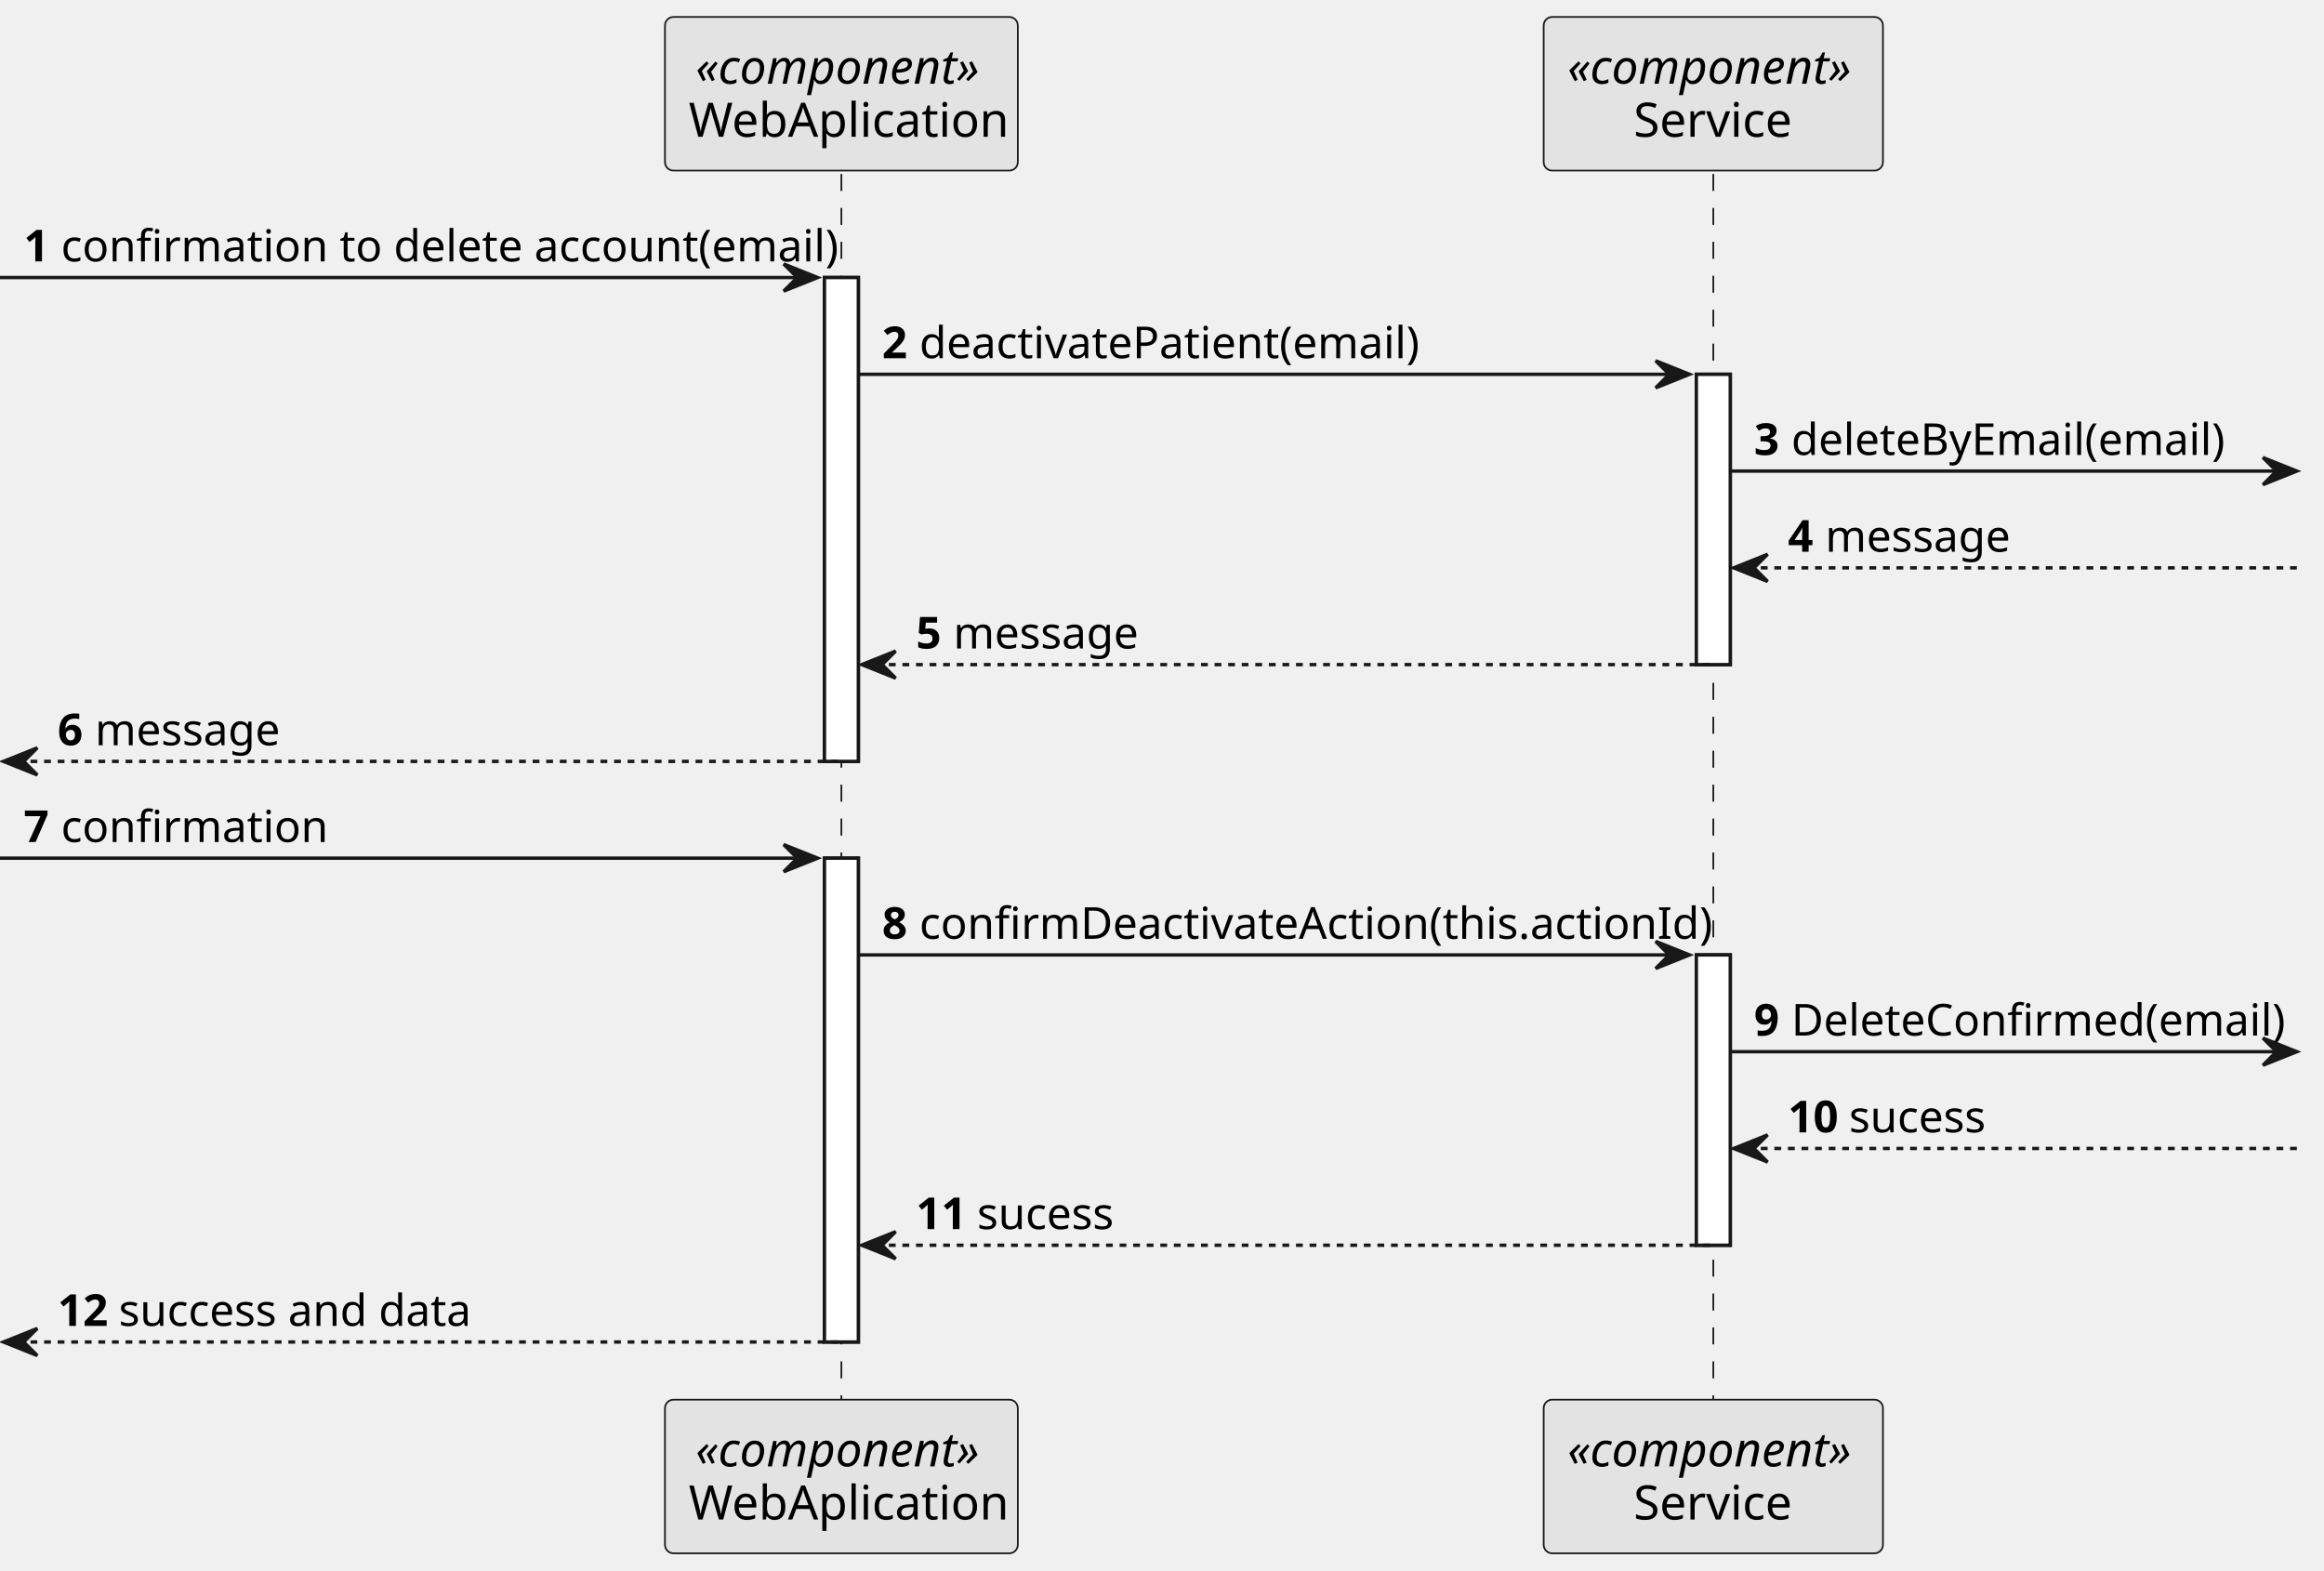
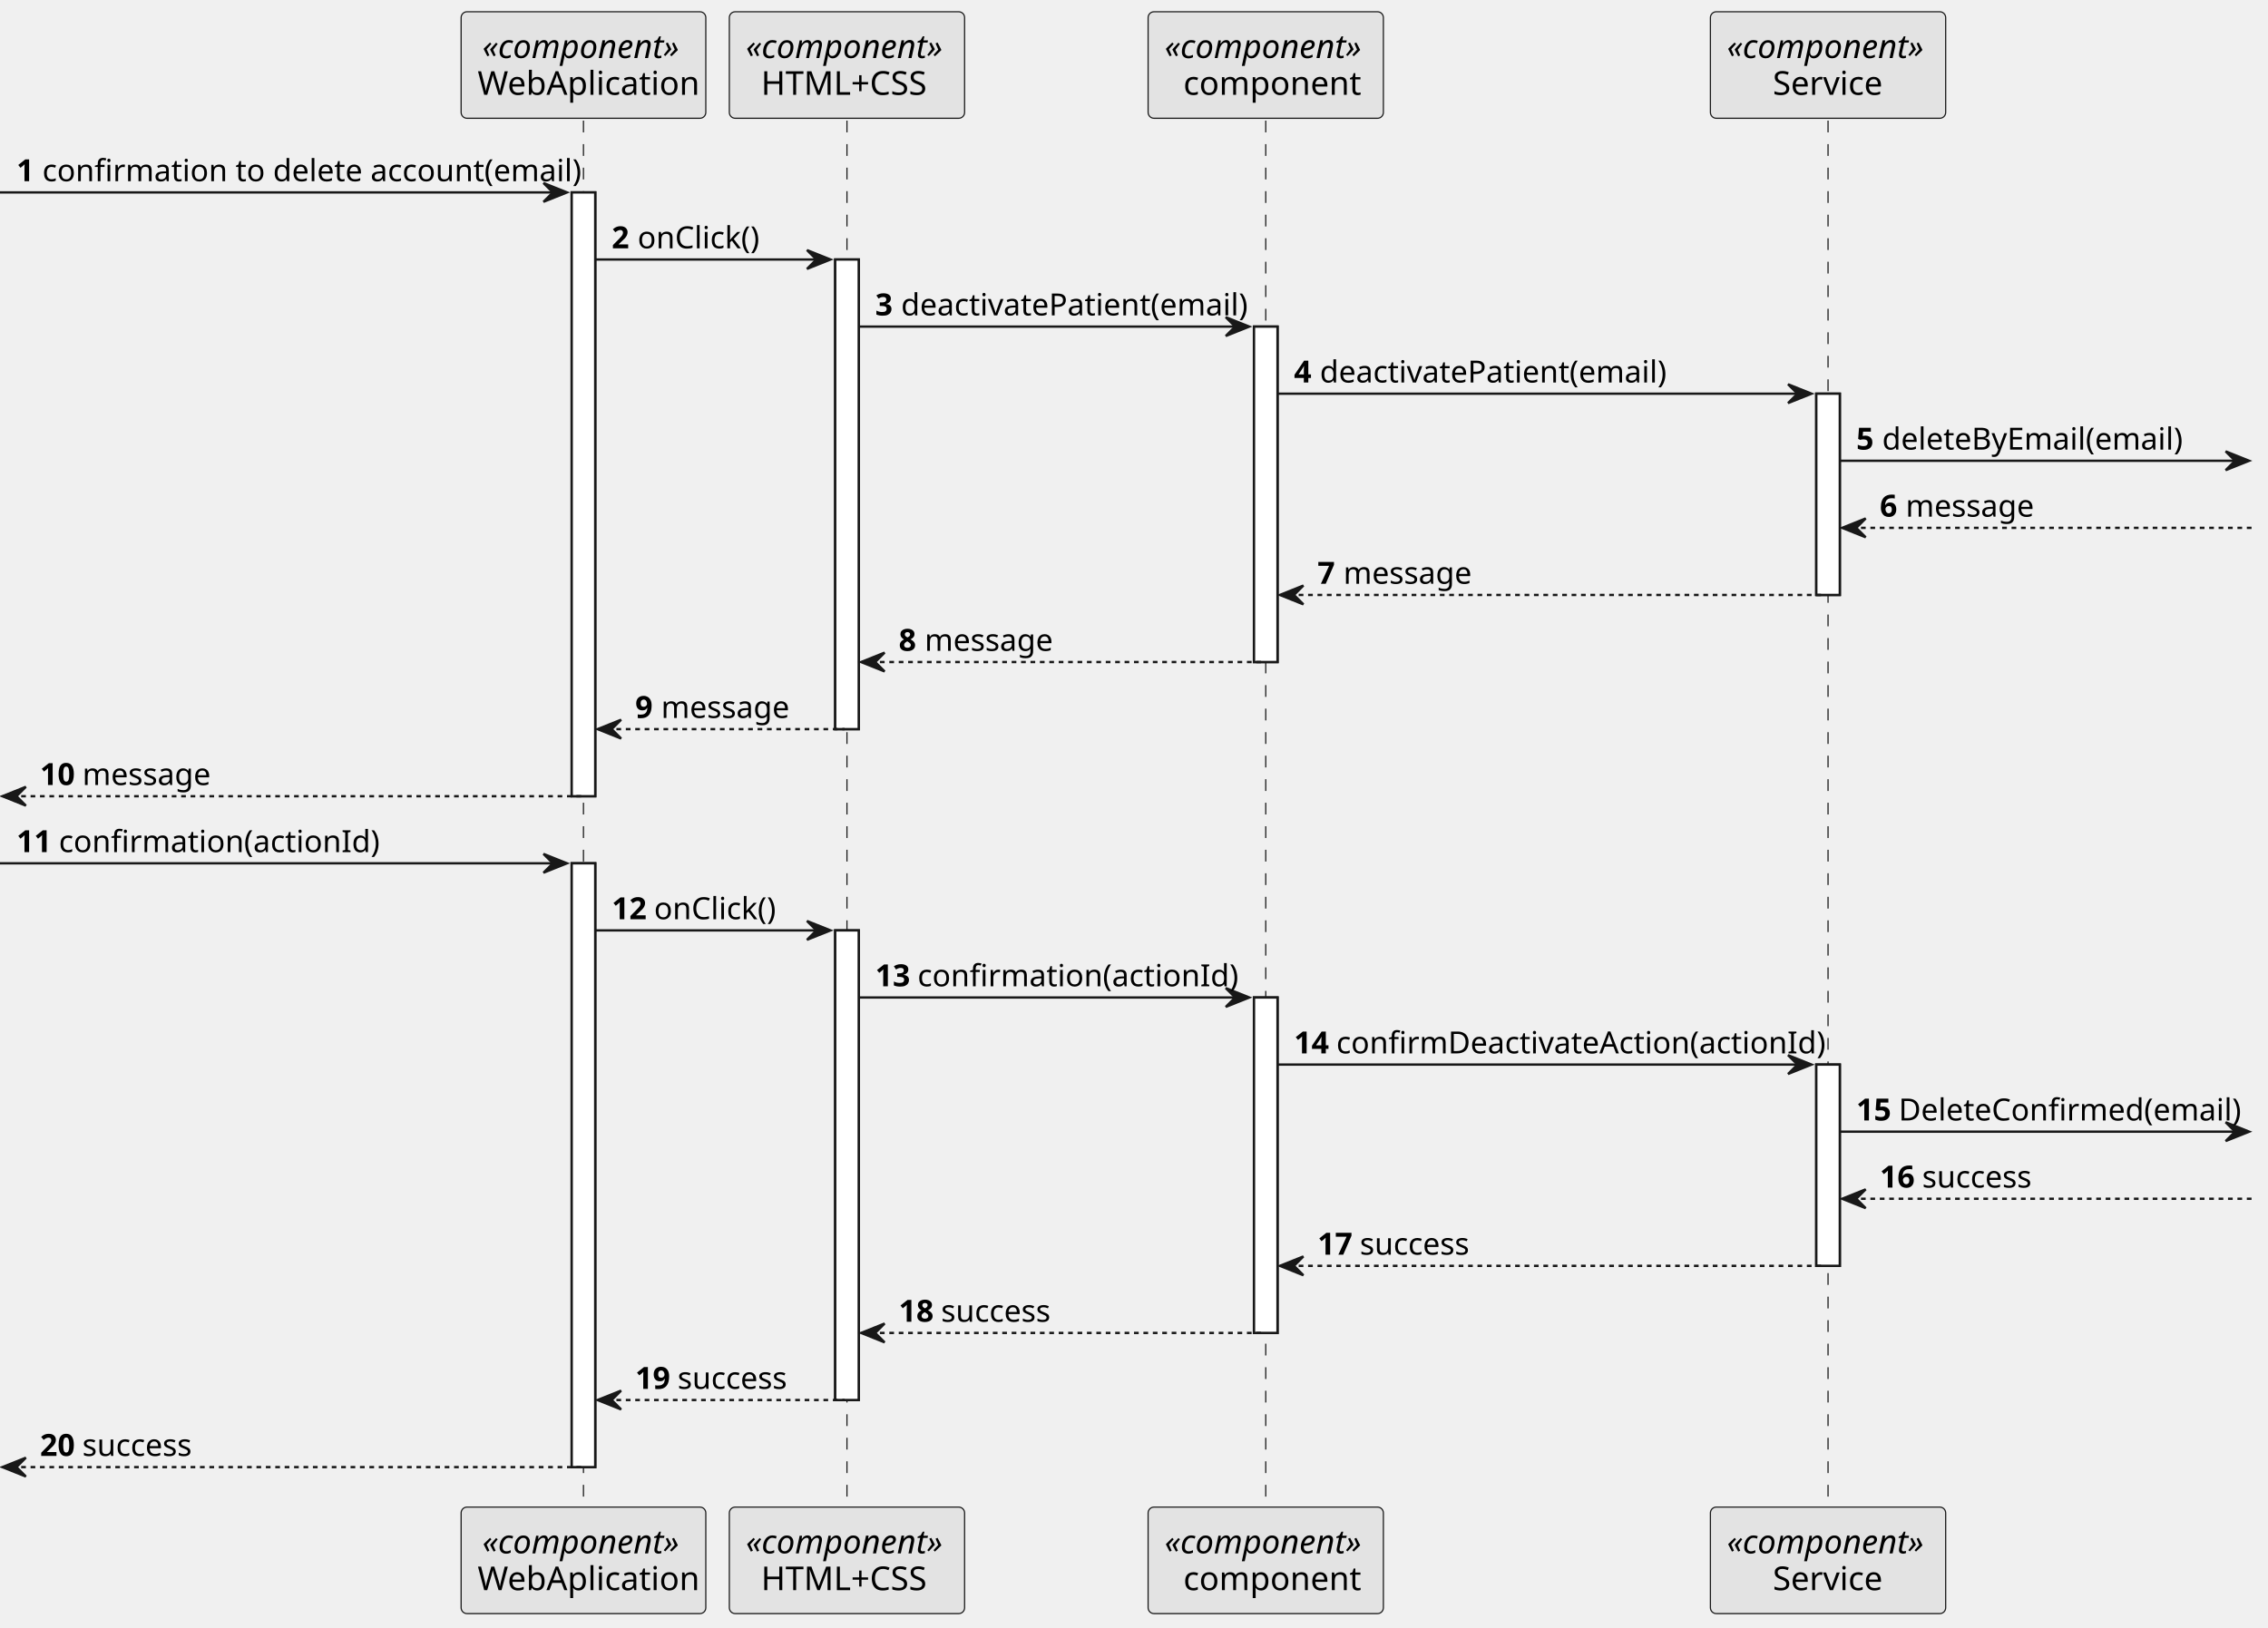
- <svg xmlns="http://www.w3.org/2000/svg" contentStyleType="text/css" height="463px" preserveAspectRatio="none" style="width:685px;height:463px;background:#FFFFFF;" version="1.1" viewBox="0 0 685 463" width="685px" zoomAndPan="magnify">
+ <svg xmlns="http://www.w3.org/2000/svg" contentStyleType="text/css" height="692px" preserveAspectRatio="none" style="width:964px;height:692px;background:#FFFFFF;" version="1.1" viewBox="0 0 964 692" width="964px" zoomAndPan="magnify">
  <defs />
  <g>
-     <rect fill="#FFFFFF" height="142.617" style="stroke:#181818;stroke-width:1.0;" width="10" x="243" y="81.805" />
-     <rect fill="#FFFFFF" height="142.617" style="stroke:#181818;stroke-width:1.0;" width="10" x="243" y="252.945" />
-     <rect fill="#FFFFFF" height="85.57" style="stroke:#181818;stroke-width:1.0;" width="10" x="500" y="110.328" />
-     <rect fill="#FFFFFF" height="85.57" style="stroke:#181818;stroke-width:1.0;" width="10" x="500" y="281.469" />
-     <line style="stroke:#181818;stroke-width:0.5;stroke-dasharray:5.0,5.0;" x1="248" x2="248" y1="51.281" y2="413.562" />
-     <line style="stroke:#181818;stroke-width:0.5;stroke-dasharray:5.0,5.0;" x1="505" x2="505" y1="51.281" y2="413.562" />
+     <rect fill="#FFFFFF" height="256.711" style="stroke:#181818;stroke-width:1.0;" width="10" x="243" y="81.805" />
+     <rect fill="#FFFFFF" height="256.711" style="stroke:#181818;stroke-width:1.0;" width="10" x="243" y="367.039" />
+     <rect fill="#FFFFFF" height="199.664" style="stroke:#181818;stroke-width:1.0;" width="10" x="355" y="110.328" />
+     <rect fill="#FFFFFF" height="199.664" style="stroke:#181818;stroke-width:1.0;" width="10" x="355" y="395.562" />
+     <rect fill="#FFFFFF" height="142.617" style="stroke:#181818;stroke-width:1.0;" width="10" x="533" y="138.852" />
+     <rect fill="#FFFFFF" height="142.617" style="stroke:#181818;stroke-width:1.0;" width="10" x="533" y="424.086" />
+     <rect fill="#FFFFFF" height="85.57" style="stroke:#181818;stroke-width:1.0;" width="10" x="772" y="167.375" />
+     <rect fill="#FFFFFF" height="85.57" style="stroke:#181818;stroke-width:1.0;" width="10" x="772" y="452.609" />
+     <line style="stroke:#181818;stroke-width:0.5;stroke-dasharray:5.0,5.0;" x1="248" x2="248" y1="51.281" y2="641.75" />
+     <line style="stroke:#181818;stroke-width:0.5;stroke-dasharray:5.0,5.0;" x1="360" x2="360" y1="51.281" y2="641.75" />
+     <line style="stroke:#181818;stroke-width:0.5;stroke-dasharray:5.0,5.0;" x1="538" x2="538" y1="51.281" y2="641.75" />
+     <line style="stroke:#181818;stroke-width:0.5;stroke-dasharray:5.0,5.0;" x1="777" x2="777" y1="51.281" y2="641.75" />
    <rect fill="#E3E3E3" height="45.281" rx="2.5" ry="2.5" style="stroke:#181818;stroke-width:0.5;" width="104" x="196" y="5" />
    <text fill="#000000" font-family="sans-serif" font-size="14" font-style="italic" lengthAdjust="spacing" textLength="86" x="205" y="24.674">«component»</text>
    <text fill="#000000" font-family="sans-serif" font-size="14" lengthAdjust="spacing" textLength="90" x="203" y="40.315">WebAplication</text>
-     <rect fill="#E3E3E3" height="45.281" rx="2.5" ry="2.5" style="stroke:#181818;stroke-width:0.5;" width="104" x="196" y="412.562" />
-     <text fill="#000000" font-family="sans-serif" font-size="14" font-style="italic" lengthAdjust="spacing" textLength="86" x="205" y="432.236">«component»</text>
-     <text fill="#000000" font-family="sans-serif" font-size="14" lengthAdjust="spacing" textLength="90" x="203" y="447.877">WebAplication</text>
-     <rect fill="#E3E3E3" height="45.281" rx="2.5" ry="2.5" style="stroke:#181818;stroke-width:0.5;" width="100" x="455" y="5" />
-     <text fill="#000000" font-family="sans-serif" font-size="14" font-style="italic" lengthAdjust="spacing" textLength="86" x="462" y="24.674">«component»</text>
-     <text fill="#000000" font-family="sans-serif" font-size="14" lengthAdjust="spacing" textLength="47" x="481.5" y="40.315">Service</text>
-     <rect fill="#E3E3E3" height="45.281" rx="2.5" ry="2.5" style="stroke:#181818;stroke-width:0.5;" width="100" x="455" y="412.562" />
-     <text fill="#000000" font-family="sans-serif" font-size="14" font-style="italic" lengthAdjust="spacing" textLength="86" x="462" y="432.236">«component»</text>
-     <text fill="#000000" font-family="sans-serif" font-size="14" lengthAdjust="spacing" textLength="47" x="481.5" y="447.877">Service</text>
-     <rect fill="#FFFFFF" height="142.617" style="stroke:#181818;stroke-width:1.0;" width="10" x="243" y="81.805" />
-     <rect fill="#FFFFFF" height="142.617" style="stroke:#181818;stroke-width:1.0;" width="10" x="243" y="252.945" />
-     <rect fill="#FFFFFF" height="85.57" style="stroke:#181818;stroke-width:1.0;" width="10" x="500" y="110.328" />
-     <rect fill="#FFFFFF" height="85.57" style="stroke:#181818;stroke-width:1.0;" width="10" x="500" y="281.469" />
+     <rect fill="#E3E3E3" height="45.281" rx="2.5" ry="2.5" style="stroke:#181818;stroke-width:0.5;" width="104" x="196" y="640.75" />
+     <text fill="#000000" font-family="sans-serif" font-size="14" font-style="italic" lengthAdjust="spacing" textLength="86" x="205" y="660.424">«component»</text>
+     <text fill="#000000" font-family="sans-serif" font-size="14" lengthAdjust="spacing" textLength="90" x="203" y="676.064">WebAplication</text>
+     <rect fill="#E3E3E3" height="45.281" rx="2.5" ry="2.5" style="stroke:#181818;stroke-width:0.5;" width="100" x="310" y="5" />
+     <text fill="#000000" font-family="sans-serif" font-size="14" font-style="italic" lengthAdjust="spacing" textLength="86" x="317" y="24.674">«component»</text>
+     <text fill="#000000" font-family="sans-serif" font-size="14" lengthAdjust="spacing" textLength="73" x="323.5" y="40.315">HTML+CSS</text>
+     <rect fill="#E3E3E3" height="45.281" rx="2.5" ry="2.5" style="stroke:#181818;stroke-width:0.5;" width="100" x="310" y="640.75" />
+     <text fill="#000000" font-family="sans-serif" font-size="14" font-style="italic" lengthAdjust="spacing" textLength="86" x="317" y="660.424">«component»</text>
+     <text fill="#000000" font-family="sans-serif" font-size="14" lengthAdjust="spacing" textLength="73" x="323.5" y="676.064">HTML+CSS</text>
+     <rect fill="#E3E3E3" height="45.281" rx="2.5" ry="2.5" style="stroke:#181818;stroke-width:0.5;" width="100" x="488" y="5" />
+     <text fill="#000000" font-family="sans-serif" font-size="14" font-style="italic" lengthAdjust="spacing" textLength="86" x="495" y="24.674">«component»</text>
+     <text fill="#000000" font-family="sans-serif" font-size="14" lengthAdjust="spacing" textLength="70" x="503" y="40.315">component</text>
+     <rect fill="#E3E3E3" height="45.281" rx="2.5" ry="2.5" style="stroke:#181818;stroke-width:0.5;" width="100" x="488" y="640.75" />
+     <text fill="#000000" font-family="sans-serif" font-size="14" font-style="italic" lengthAdjust="spacing" textLength="86" x="495" y="660.424">«component»</text>
+     <text fill="#000000" font-family="sans-serif" font-size="14" lengthAdjust="spacing" textLength="70" x="503" y="676.064">component</text>
+     <rect fill="#E3E3E3" height="45.281" rx="2.5" ry="2.5" style="stroke:#181818;stroke-width:0.5;" width="100" x="727" y="5" />
+     <text fill="#000000" font-family="sans-serif" font-size="14" font-style="italic" lengthAdjust="spacing" textLength="86" x="734" y="24.674">«component»</text>
+     <text fill="#000000" font-family="sans-serif" font-size="14" lengthAdjust="spacing" textLength="47" x="753.5" y="40.315">Service</text>
+     <rect fill="#E3E3E3" height="45.281" rx="2.5" ry="2.5" style="stroke:#181818;stroke-width:0.5;" width="100" x="727" y="640.75" />
+     <text fill="#000000" font-family="sans-serif" font-size="14" font-style="italic" lengthAdjust="spacing" textLength="86" x="734" y="660.424">«component»</text>
+     <text fill="#000000" font-family="sans-serif" font-size="14" lengthAdjust="spacing" textLength="47" x="753.5" y="676.064">Service</text>
+     <rect fill="#FFFFFF" height="256.711" style="stroke:#181818;stroke-width:1.0;" width="10" x="243" y="81.805" />
+     <rect fill="#FFFFFF" height="256.711" style="stroke:#181818;stroke-width:1.0;" width="10" x="243" y="367.039" />
+     <rect fill="#FFFFFF" height="199.664" style="stroke:#181818;stroke-width:1.0;" width="10" x="355" y="110.328" />
+     <rect fill="#FFFFFF" height="199.664" style="stroke:#181818;stroke-width:1.0;" width="10" x="355" y="395.562" />
+     <rect fill="#FFFFFF" height="142.617" style="stroke:#181818;stroke-width:1.0;" width="10" x="533" y="138.852" />
+     <rect fill="#FFFFFF" height="142.617" style="stroke:#181818;stroke-width:1.0;" width="10" x="533" y="424.086" />
+     <rect fill="#FFFFFF" height="85.57" style="stroke:#181818;stroke-width:1.0;" width="10" x="772" y="167.375" />
+     <rect fill="#FFFFFF" height="85.57" style="stroke:#181818;stroke-width:1.0;" width="10" x="772" y="452.609" />
    <polygon fill="#181818" points="231,77.805,241,81.805,231,85.805,235,81.805" style="stroke:#181818;stroke-width:1.0;" />
    <line style="stroke:#181818;stroke-width:1.0;" x1="0" x2="237" y1="81.805" y2="81.805" />
    <text fill="#000000" font-family="sans-serif" font-size="13" font-weight="bold" lengthAdjust="spacing" textLength="7" x="7" y="77.05">1</text>
    <text fill="#000000" font-family="sans-serif" font-size="13" lengthAdjust="spacing" textLength="213" x="18" y="77.05">confirmation to delete account(email)</text>
-     <polygon fill="#181818" points="488,106.328,498,110.328,488,114.328,492,110.328" style="stroke:#181818;stroke-width:1.0;" />
-     <line style="stroke:#181818;stroke-width:1.0;" x1="253" x2="494" y1="110.328" y2="110.328" />
+     <polygon fill="#181818" points="343,106.328,353,110.328,343,114.328,347,110.328" style="stroke:#181818;stroke-width:1.0;" />
+     <line style="stroke:#181818;stroke-width:1.0;" x1="253" x2="349" y1="110.328" y2="110.328" />
    <text fill="#000000" font-family="sans-serif" font-size="13" font-weight="bold" lengthAdjust="spacing" textLength="7" x="260" y="105.573">2</text>
-     <text fill="#000000" font-family="sans-serif" font-size="13" lengthAdjust="spacing" textLength="138" x="271" y="105.573">deactivatePatient(email)</text>
-     <polygon fill="#181818" points="667,134.852,677,138.852,667,142.852,671,138.852" style="stroke:#181818;stroke-width:1.0;" />
-     <line style="stroke:#181818;stroke-width:1.0;" x1="510" x2="673" y1="138.852" y2="138.852" />
-     <text fill="#000000" font-family="sans-serif" font-size="13" font-weight="bold" lengthAdjust="spacing" textLength="7" x="517" y="134.097">3</text>
-     <text fill="#000000" font-family="sans-serif" font-size="13" lengthAdjust="spacing" textLength="123" x="528" y="134.097">deleteByEmail(email)</text>
-     <polygon fill="#181818" points="521,163.375,511,167.375,521,171.375,517,167.375" style="stroke:#181818;stroke-width:1.0;" />
-     <line style="stroke:#181818;stroke-width:1.0;stroke-dasharray:2.0,2.0;" x1="515" x2="678" y1="167.375" y2="167.375" />
-     <text fill="#000000" font-family="sans-serif" font-size="13" font-weight="bold" lengthAdjust="spacing" textLength="7" x="527" y="162.62">4</text>
-     <text fill="#000000" font-family="sans-serif" font-size="13" lengthAdjust="spacing" textLength="53" x="538" y="162.62">message</text>
-     <polygon fill="#181818" points="264,191.898,254,195.898,264,199.898,260,195.898" style="stroke:#181818;stroke-width:1.0;" />
-     <line style="stroke:#181818;stroke-width:1.0;stroke-dasharray:2.0,2.0;" x1="258" x2="504" y1="195.898" y2="195.898" />
-     <text fill="#000000" font-family="sans-serif" font-size="13" font-weight="bold" lengthAdjust="spacing" textLength="7" x="270" y="191.144">5</text>
-     <text fill="#000000" font-family="sans-serif" font-size="13" lengthAdjust="spacing" textLength="53" x="281" y="191.144">message</text>
-     <polygon fill="#181818" points="11,220.422,1,224.422,11,228.422,7,224.422" style="stroke:#181818;stroke-width:1.0;" />
-     <line style="stroke:#181818;stroke-width:1.0;stroke-dasharray:2.0,2.0;" x1="5" x2="247" y1="224.422" y2="224.422" />
-     <text fill="#000000" font-family="sans-serif" font-size="13" font-weight="bold" lengthAdjust="spacing" textLength="7" x="17" y="219.667">6</text>
-     <text fill="#000000" font-family="sans-serif" font-size="13" lengthAdjust="spacing" textLength="53" x="28" y="219.667">message</text>
-     <polygon fill="#181818" points="231,248.945,241,252.945,231,256.945,235,252.945" style="stroke:#181818;stroke-width:1.0;" />
-     <line style="stroke:#181818;stroke-width:1.0;" x1="0" x2="237" y1="252.945" y2="252.945" />
-     <text fill="#000000" font-family="sans-serif" font-size="13" font-weight="bold" lengthAdjust="spacing" textLength="7" x="7" y="248.19">7</text>
-     <text fill="#000000" font-family="sans-serif" font-size="13" lengthAdjust="spacing" textLength="70" x="18" y="248.19">confirmation</text>
-     <polygon fill="#181818" points="488,277.469,498,281.469,488,285.469,492,281.469" style="stroke:#181818;stroke-width:1.0;" />
-     <line style="stroke:#181818;stroke-width:1.0;" x1="253" x2="494" y1="281.469" y2="281.469" />
-     <text fill="#000000" font-family="sans-serif" font-size="13" font-weight="bold" lengthAdjust="spacing" textLength="7" x="260" y="276.714">8</text>
-     <text fill="#000000" font-family="sans-serif" font-size="13" lengthAdjust="spacing" textLength="217" x="271" y="276.714">confirmDeactivateAction(this.actionId)</text>
-     <polygon fill="#181818" points="667,305.992,677,309.992,667,313.992,671,309.992" style="stroke:#181818;stroke-width:1.0;" />
-     <line style="stroke:#181818;stroke-width:1.0;" x1="510" x2="673" y1="309.992" y2="309.992" />
-     <text fill="#000000" font-family="sans-serif" font-size="13" font-weight="bold" lengthAdjust="spacing" textLength="7" x="517" y="305.237">9</text>
-     <text fill="#000000" font-family="sans-serif" font-size="13" lengthAdjust="spacing" textLength="134" x="528" y="305.237">DeleteConfirmed(email)</text>
-     <polygon fill="#181818" points="521,334.516,511,338.516,521,342.516,517,338.516" style="stroke:#181818;stroke-width:1.0;" />
-     <line style="stroke:#181818;stroke-width:1.0;stroke-dasharray:2.0,2.0;" x1="515" x2="678" y1="338.516" y2="338.516" />
-     <text fill="#000000" font-family="sans-serif" font-size="13" font-weight="bold" lengthAdjust="spacing" textLength="14" x="527" y="333.761">10</text>
-     <text fill="#000000" font-family="sans-serif" font-size="13" lengthAdjust="spacing" textLength="42" x="545" y="333.761">sucess</text>
-     <polygon fill="#181818" points="264,363.039,254,367.039,264,371.039,260,367.039" style="stroke:#181818;stroke-width:1.0;" />
-     <line style="stroke:#181818;stroke-width:1.0;stroke-dasharray:2.0,2.0;" x1="258" x2="504" y1="367.039" y2="367.039" />
-     <text fill="#000000" font-family="sans-serif" font-size="13" font-weight="bold" lengthAdjust="spacing" textLength="14" x="270" y="362.284">11</text>
-     <text fill="#000000" font-family="sans-serif" font-size="13" lengthAdjust="spacing" textLength="42" x="288" y="362.284">sucess</text>
-     <polygon fill="#181818" points="11,391.562,1,395.562,11,399.562,7,395.562" style="stroke:#181818;stroke-width:1.0;" />
-     <line style="stroke:#181818;stroke-width:1.0;stroke-dasharray:2.0,2.0;" x1="5" x2="247" y1="395.562" y2="395.562" />
-     <text fill="#000000" font-family="sans-serif" font-size="13" font-weight="bold" lengthAdjust="spacing" textLength="14" x="17" y="390.808">12</text>
-     <text fill="#000000" font-family="sans-serif" font-size="13" lengthAdjust="spacing" textLength="103" x="35" y="390.808">success and data</text>
+     <text fill="#000000" font-family="sans-serif" font-size="13" lengthAdjust="spacing" textLength="51" x="271" y="105.573">onClick()</text>
+     <polygon fill="#181818" points="521,134.852,531,138.852,521,142.852,525,138.852" style="stroke:#181818;stroke-width:1.0;" />
+     <line style="stroke:#181818;stroke-width:1.0;" x1="365" x2="527" y1="138.852" y2="138.852" />
+     <text fill="#000000" font-family="sans-serif" font-size="13" font-weight="bold" lengthAdjust="spacing" textLength="7" x="372" y="134.097">3</text>
+     <text fill="#000000" font-family="sans-serif" font-size="13" lengthAdjust="spacing" textLength="138" x="383" y="134.097">deactivatePatient(email)</text>
+     <polygon fill="#181818" points="760,163.375,770,167.375,760,171.375,764,167.375" style="stroke:#181818;stroke-width:1.0;" />
+     <line style="stroke:#181818;stroke-width:1.0;" x1="543" x2="766" y1="167.375" y2="167.375" />
+     <text fill="#000000" font-family="sans-serif" font-size="13" font-weight="bold" lengthAdjust="spacing" textLength="7" x="550" y="162.62">4</text>
+     <text fill="#000000" font-family="sans-serif" font-size="13" lengthAdjust="spacing" textLength="138" x="561" y="162.62">deactivatePatient(email)</text>
+     <polygon fill="#181818" points="946,191.898,956,195.898,946,199.898,950,195.898" style="stroke:#181818;stroke-width:1.0;" />
+     <line style="stroke:#181818;stroke-width:1.0;" x1="782" x2="952" y1="195.898" y2="195.898" />
+     <text fill="#000000" font-family="sans-serif" font-size="13" font-weight="bold" lengthAdjust="spacing" textLength="7" x="789" y="191.144">5</text>
+     <text fill="#000000" font-family="sans-serif" font-size="13" lengthAdjust="spacing" textLength="123" x="800" y="191.144">deleteByEmail(email)</text>
+     <polygon fill="#181818" points="793,220.422,783,224.422,793,228.422,789,224.422" style="stroke:#181818;stroke-width:1.0;" />
+     <line style="stroke:#181818;stroke-width:1.0;stroke-dasharray:2.0,2.0;" x1="787" x2="957" y1="224.422" y2="224.422" />
+     <text fill="#000000" font-family="sans-serif" font-size="13" font-weight="bold" lengthAdjust="spacing" textLength="7" x="799" y="219.667">6</text>
+     <text fill="#000000" font-family="sans-serif" font-size="13" lengthAdjust="spacing" textLength="53" x="810" y="219.667">message</text>
+     <polygon fill="#181818" points="554,248.945,544,252.945,554,256.945,550,252.945" style="stroke:#181818;stroke-width:1.0;" />
+     <line style="stroke:#181818;stroke-width:1.0;stroke-dasharray:2.0,2.0;" x1="548" x2="776" y1="252.945" y2="252.945" />
+     <text fill="#000000" font-family="sans-serif" font-size="13" font-weight="bold" lengthAdjust="spacing" textLength="7" x="560" y="248.19">7</text>
+     <text fill="#000000" font-family="sans-serif" font-size="13" lengthAdjust="spacing" textLength="53" x="571" y="248.19">message</text>
+     <polygon fill="#181818" points="376,277.469,366,281.469,376,285.469,372,281.469" style="stroke:#181818;stroke-width:1.0;" />
+     <line style="stroke:#181818;stroke-width:1.0;stroke-dasharray:2.0,2.0;" x1="370" x2="537" y1="281.469" y2="281.469" />
+     <text fill="#000000" font-family="sans-serif" font-size="13" font-weight="bold" lengthAdjust="spacing" textLength="7" x="382" y="276.714">8</text>
+     <text fill="#000000" font-family="sans-serif" font-size="13" lengthAdjust="spacing" textLength="53" x="393" y="276.714">message</text>
+     <polygon fill="#181818" points="264,305.992,254,309.992,264,313.992,260,309.992" style="stroke:#181818;stroke-width:1.0;" />
+     <line style="stroke:#181818;stroke-width:1.0;stroke-dasharray:2.0,2.0;" x1="258" x2="359" y1="309.992" y2="309.992" />
+     <text fill="#000000" font-family="sans-serif" font-size="13" font-weight="bold" lengthAdjust="spacing" textLength="7" x="270" y="305.237">9</text>
+     <text fill="#000000" font-family="sans-serif" font-size="13" lengthAdjust="spacing" textLength="53" x="281" y="305.237">message</text>
+     <polygon fill="#181818" points="11,334.516,1,338.516,11,342.516,7,338.516" style="stroke:#181818;stroke-width:1.0;" />
+     <line style="stroke:#181818;stroke-width:1.0;stroke-dasharray:2.0,2.0;" x1="5" x2="247" y1="338.516" y2="338.516" />
+     <text fill="#000000" font-family="sans-serif" font-size="13" font-weight="bold" lengthAdjust="spacing" textLength="14" x="17" y="333.761">10</text>
+     <text fill="#000000" font-family="sans-serif" font-size="13" lengthAdjust="spacing" textLength="53" x="35" y="333.761">message</text>
+     <polygon fill="#181818" points="231,363.039,241,367.039,231,371.039,235,367.039" style="stroke:#181818;stroke-width:1.0;" />
+     <line style="stroke:#181818;stroke-width:1.0;" x1="0" x2="237" y1="367.039" y2="367.039" />
+     <text fill="#000000" font-family="sans-serif" font-size="13" font-weight="bold" lengthAdjust="spacing" textLength="14" x="7" y="362.284">11</text>
+     <text fill="#000000" font-family="sans-serif" font-size="13" lengthAdjust="spacing" textLength="123" x="25" y="362.284">confirmation(actionId)</text>
+     <polygon fill="#181818" points="343,391.562,353,395.562,343,399.562,347,395.562" style="stroke:#181818;stroke-width:1.0;" />
+     <line style="stroke:#181818;stroke-width:1.0;" x1="253" x2="349" y1="395.562" y2="395.562" />
+     <text fill="#000000" font-family="sans-serif" font-size="13" font-weight="bold" lengthAdjust="spacing" textLength="14" x="260" y="390.808">12</text>
+     <text fill="#000000" font-family="sans-serif" font-size="13" lengthAdjust="spacing" textLength="51" x="278" y="390.808">onClick()</text>
+     <polygon fill="#181818" points="521,420.086,531,424.086,521,428.086,525,424.086" style="stroke:#181818;stroke-width:1.0;" />
+     <line style="stroke:#181818;stroke-width:1.0;" x1="365" x2="527" y1="424.086" y2="424.086" />
+     <text fill="#000000" font-family="sans-serif" font-size="13" font-weight="bold" lengthAdjust="spacing" textLength="14" x="372" y="419.331">13</text>
+     <text fill="#000000" font-family="sans-serif" font-size="13" lengthAdjust="spacing" textLength="123" x="390" y="419.331">confirmation(actionId)</text>
+     <polygon fill="#181818" points="760,448.609,770,452.609,760,456.609,764,452.609" style="stroke:#181818;stroke-width:1.0;" />
+     <line style="stroke:#181818;stroke-width:1.0;" x1="543" x2="766" y1="452.609" y2="452.609" />
+     <text fill="#000000" font-family="sans-serif" font-size="13" font-weight="bold" lengthAdjust="spacing" textLength="14" x="550" y="447.854">14</text>
+     <text fill="#000000" font-family="sans-serif" font-size="13" lengthAdjust="spacing" textLength="192" x="568" y="447.854">confirmDeactivateAction(actionId)</text>
+     <polygon fill="#181818" points="946,477.133,956,481.133,946,485.133,950,481.133" style="stroke:#181818;stroke-width:1.0;" />
+     <line style="stroke:#181818;stroke-width:1.0;" x1="782" x2="952" y1="481.133" y2="481.133" />
+     <text fill="#000000" font-family="sans-serif" font-size="13" font-weight="bold" lengthAdjust="spacing" textLength="14" x="789" y="476.378">15</text>
+     <text fill="#000000" font-family="sans-serif" font-size="13" lengthAdjust="spacing" textLength="134" x="807" y="476.378">DeleteConfirmed(email)</text>
+     <polygon fill="#181818" points="793,505.656,783,509.656,793,513.656,789,509.656" style="stroke:#181818;stroke-width:1.0;" />
+     <line style="stroke:#181818;stroke-width:1.0;stroke-dasharray:2.0,2.0;" x1="787" x2="957" y1="509.656" y2="509.656" />
+     <text fill="#000000" font-family="sans-serif" font-size="13" font-weight="bold" lengthAdjust="spacing" textLength="14" x="799" y="504.901">16</text>
+     <text fill="#000000" font-family="sans-serif" font-size="13" lengthAdjust="spacing" textLength="49" x="817" y="504.901">success</text>
+     <polygon fill="#181818" points="554,534.18,544,538.18,554,542.18,550,538.18" style="stroke:#181818;stroke-width:1.0;" />
+     <line style="stroke:#181818;stroke-width:1.0;stroke-dasharray:2.0,2.0;" x1="548" x2="776" y1="538.18" y2="538.18" />
+     <text fill="#000000" font-family="sans-serif" font-size="13" font-weight="bold" lengthAdjust="spacing" textLength="14" x="560" y="533.425">17</text>
+     <text fill="#000000" font-family="sans-serif" font-size="13" lengthAdjust="spacing" textLength="49" x="578" y="533.425">success</text>
+     <polygon fill="#181818" points="376,562.703,366,566.703,376,570.703,372,566.703" style="stroke:#181818;stroke-width:1.0;" />
+     <line style="stroke:#181818;stroke-width:1.0;stroke-dasharray:2.0,2.0;" x1="370" x2="537" y1="566.703" y2="566.703" />
+     <text fill="#000000" font-family="sans-serif" font-size="13" font-weight="bold" lengthAdjust="spacing" textLength="14" x="382" y="561.948">18</text>
+     <text fill="#000000" font-family="sans-serif" font-size="13" lengthAdjust="spacing" textLength="49" x="400" y="561.948">success</text>
+     <polygon fill="#181818" points="264,591.227,254,595.227,264,599.227,260,595.227" style="stroke:#181818;stroke-width:1.0;" />
+     <line style="stroke:#181818;stroke-width:1.0;stroke-dasharray:2.0,2.0;" x1="258" x2="359" y1="595.227" y2="595.227" />
+     <text fill="#000000" font-family="sans-serif" font-size="13" font-weight="bold" lengthAdjust="spacing" textLength="14" x="270" y="590.472">19</text>
+     <text fill="#000000" font-family="sans-serif" font-size="13" lengthAdjust="spacing" textLength="49" x="288" y="590.472">success</text>
+     <polygon fill="#181818" points="11,619.75,1,623.75,11,627.75,7,623.75" style="stroke:#181818;stroke-width:1.0;" />
+     <line style="stroke:#181818;stroke-width:1.0;stroke-dasharray:2.0,2.0;" x1="5" x2="247" y1="623.75" y2="623.75" />
+     <text fill="#000000" font-family="sans-serif" font-size="13" font-weight="bold" lengthAdjust="spacing" textLength="14" x="17" y="618.995">20</text>
+     <text fill="#000000" font-family="sans-serif" font-size="13" lengthAdjust="spacing" textLength="49" x="35" y="618.995">success</text>
  </g>
</svg>
